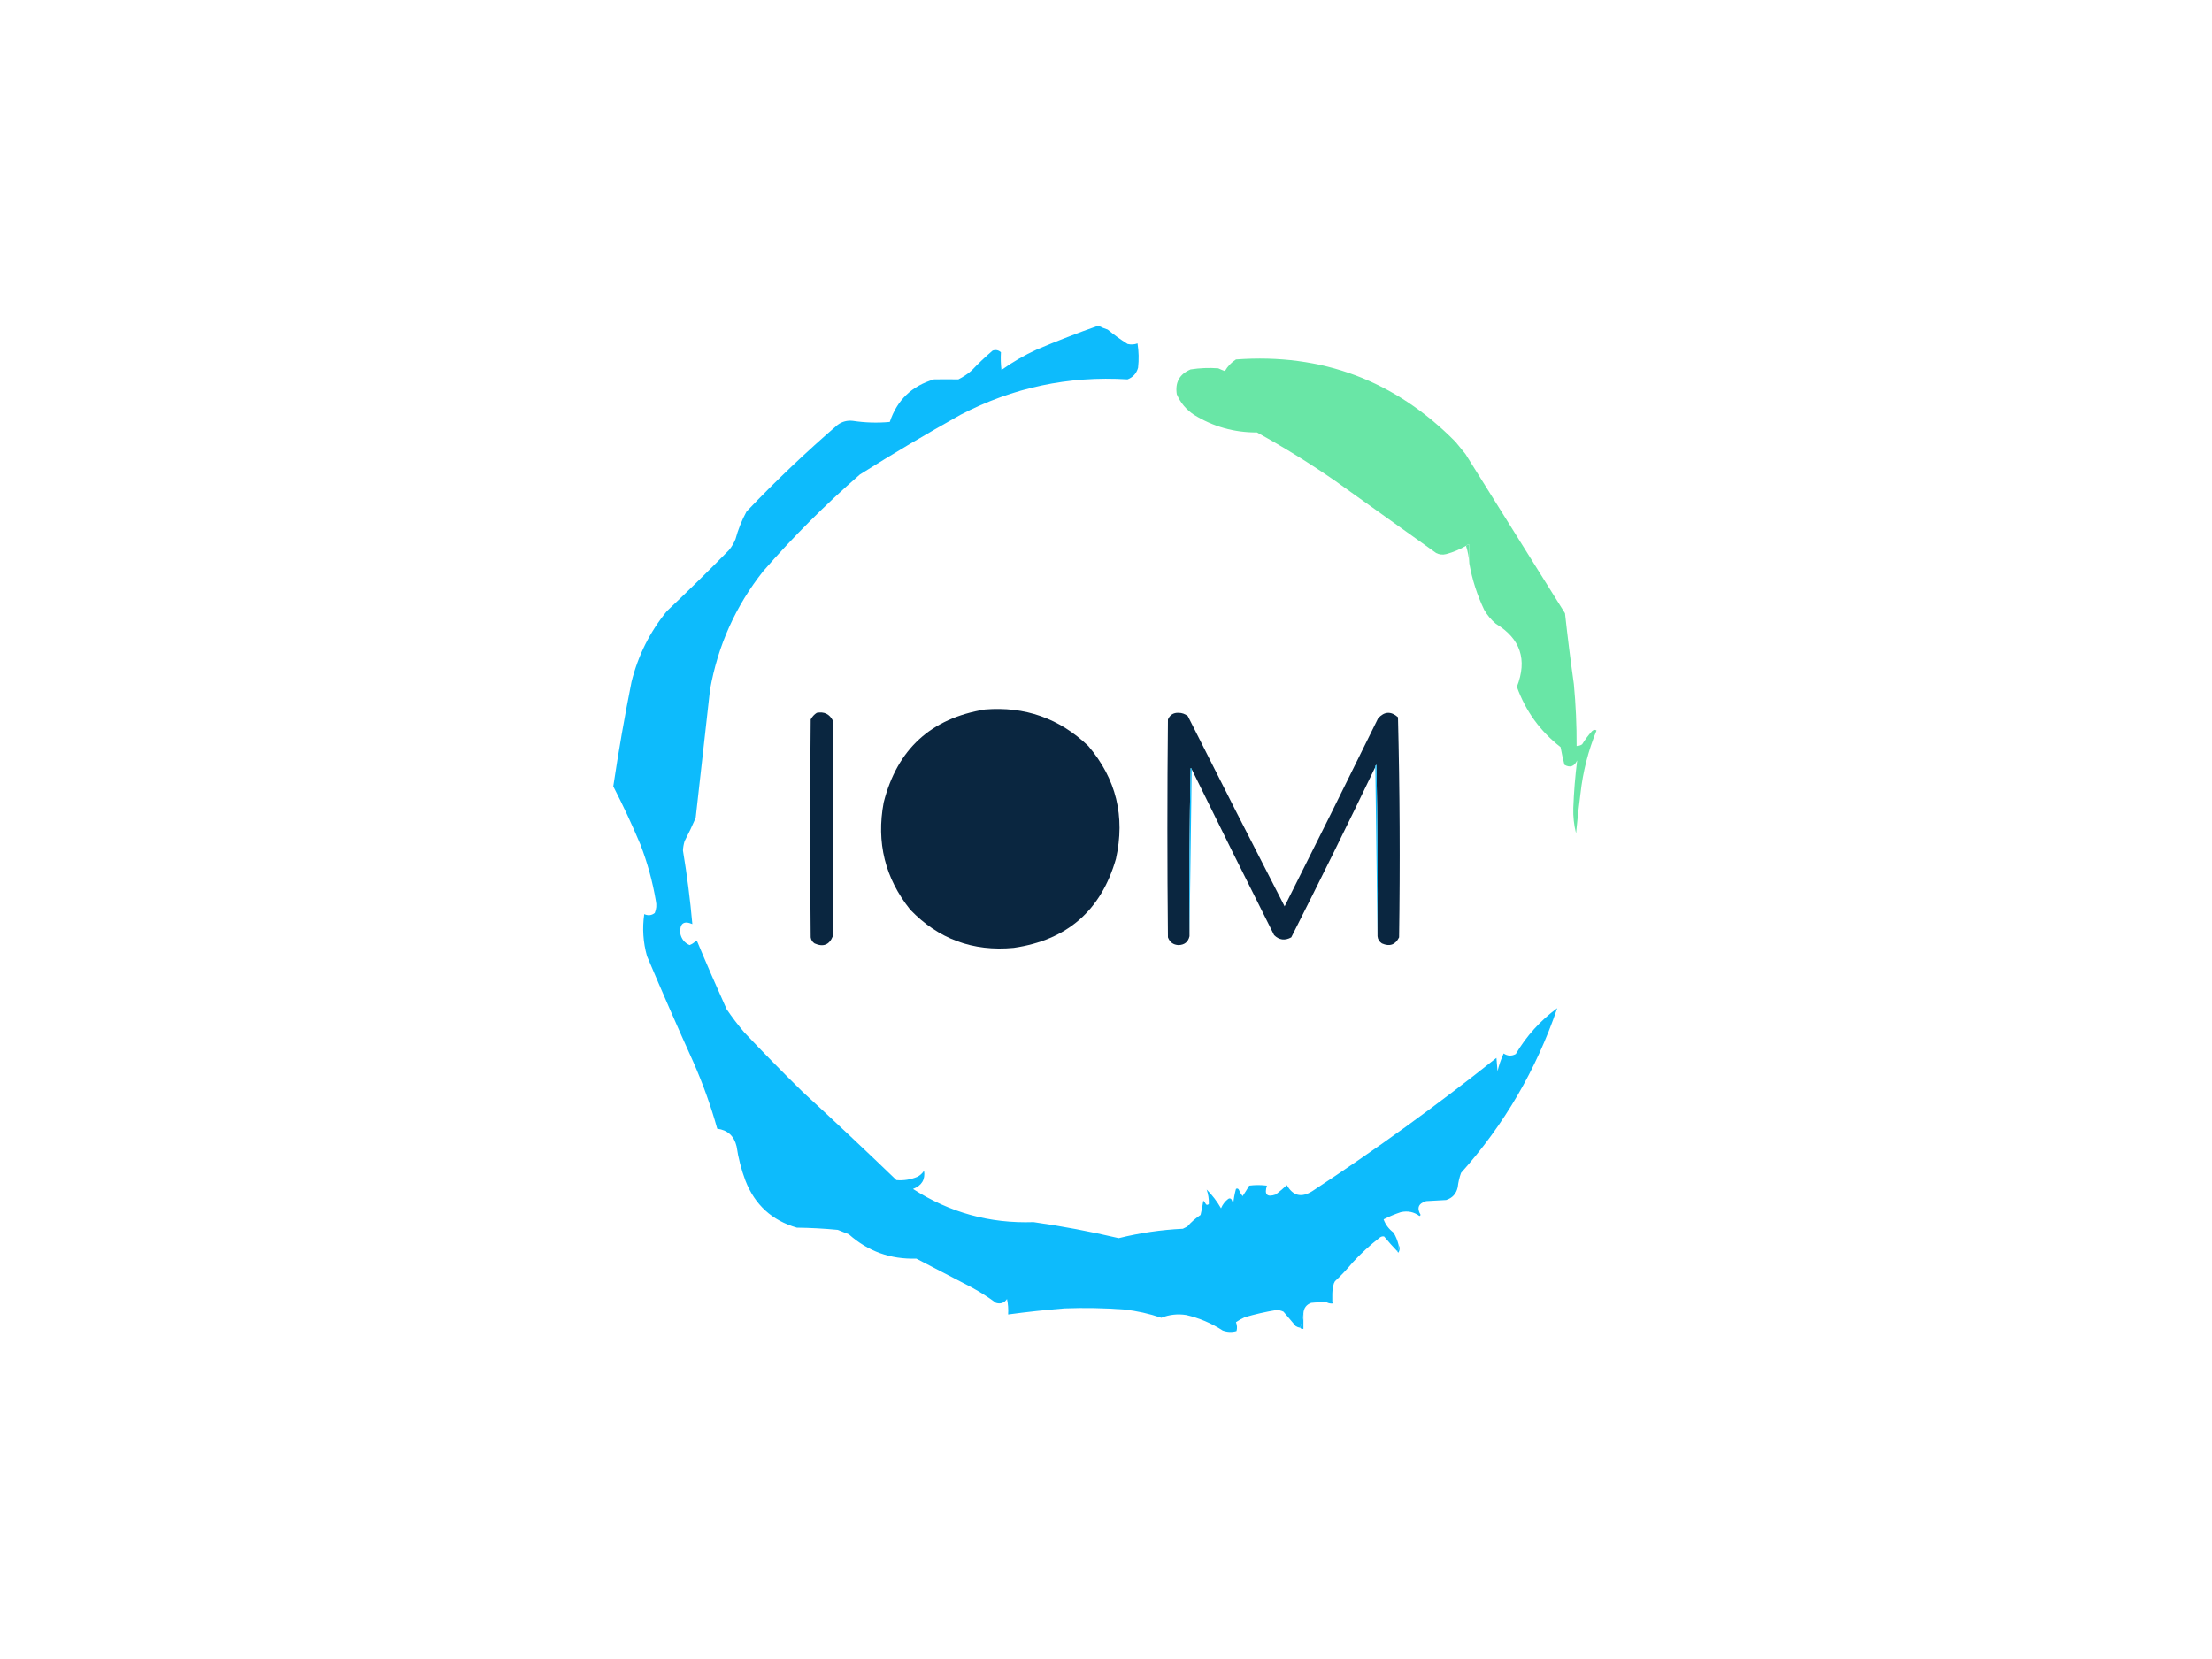
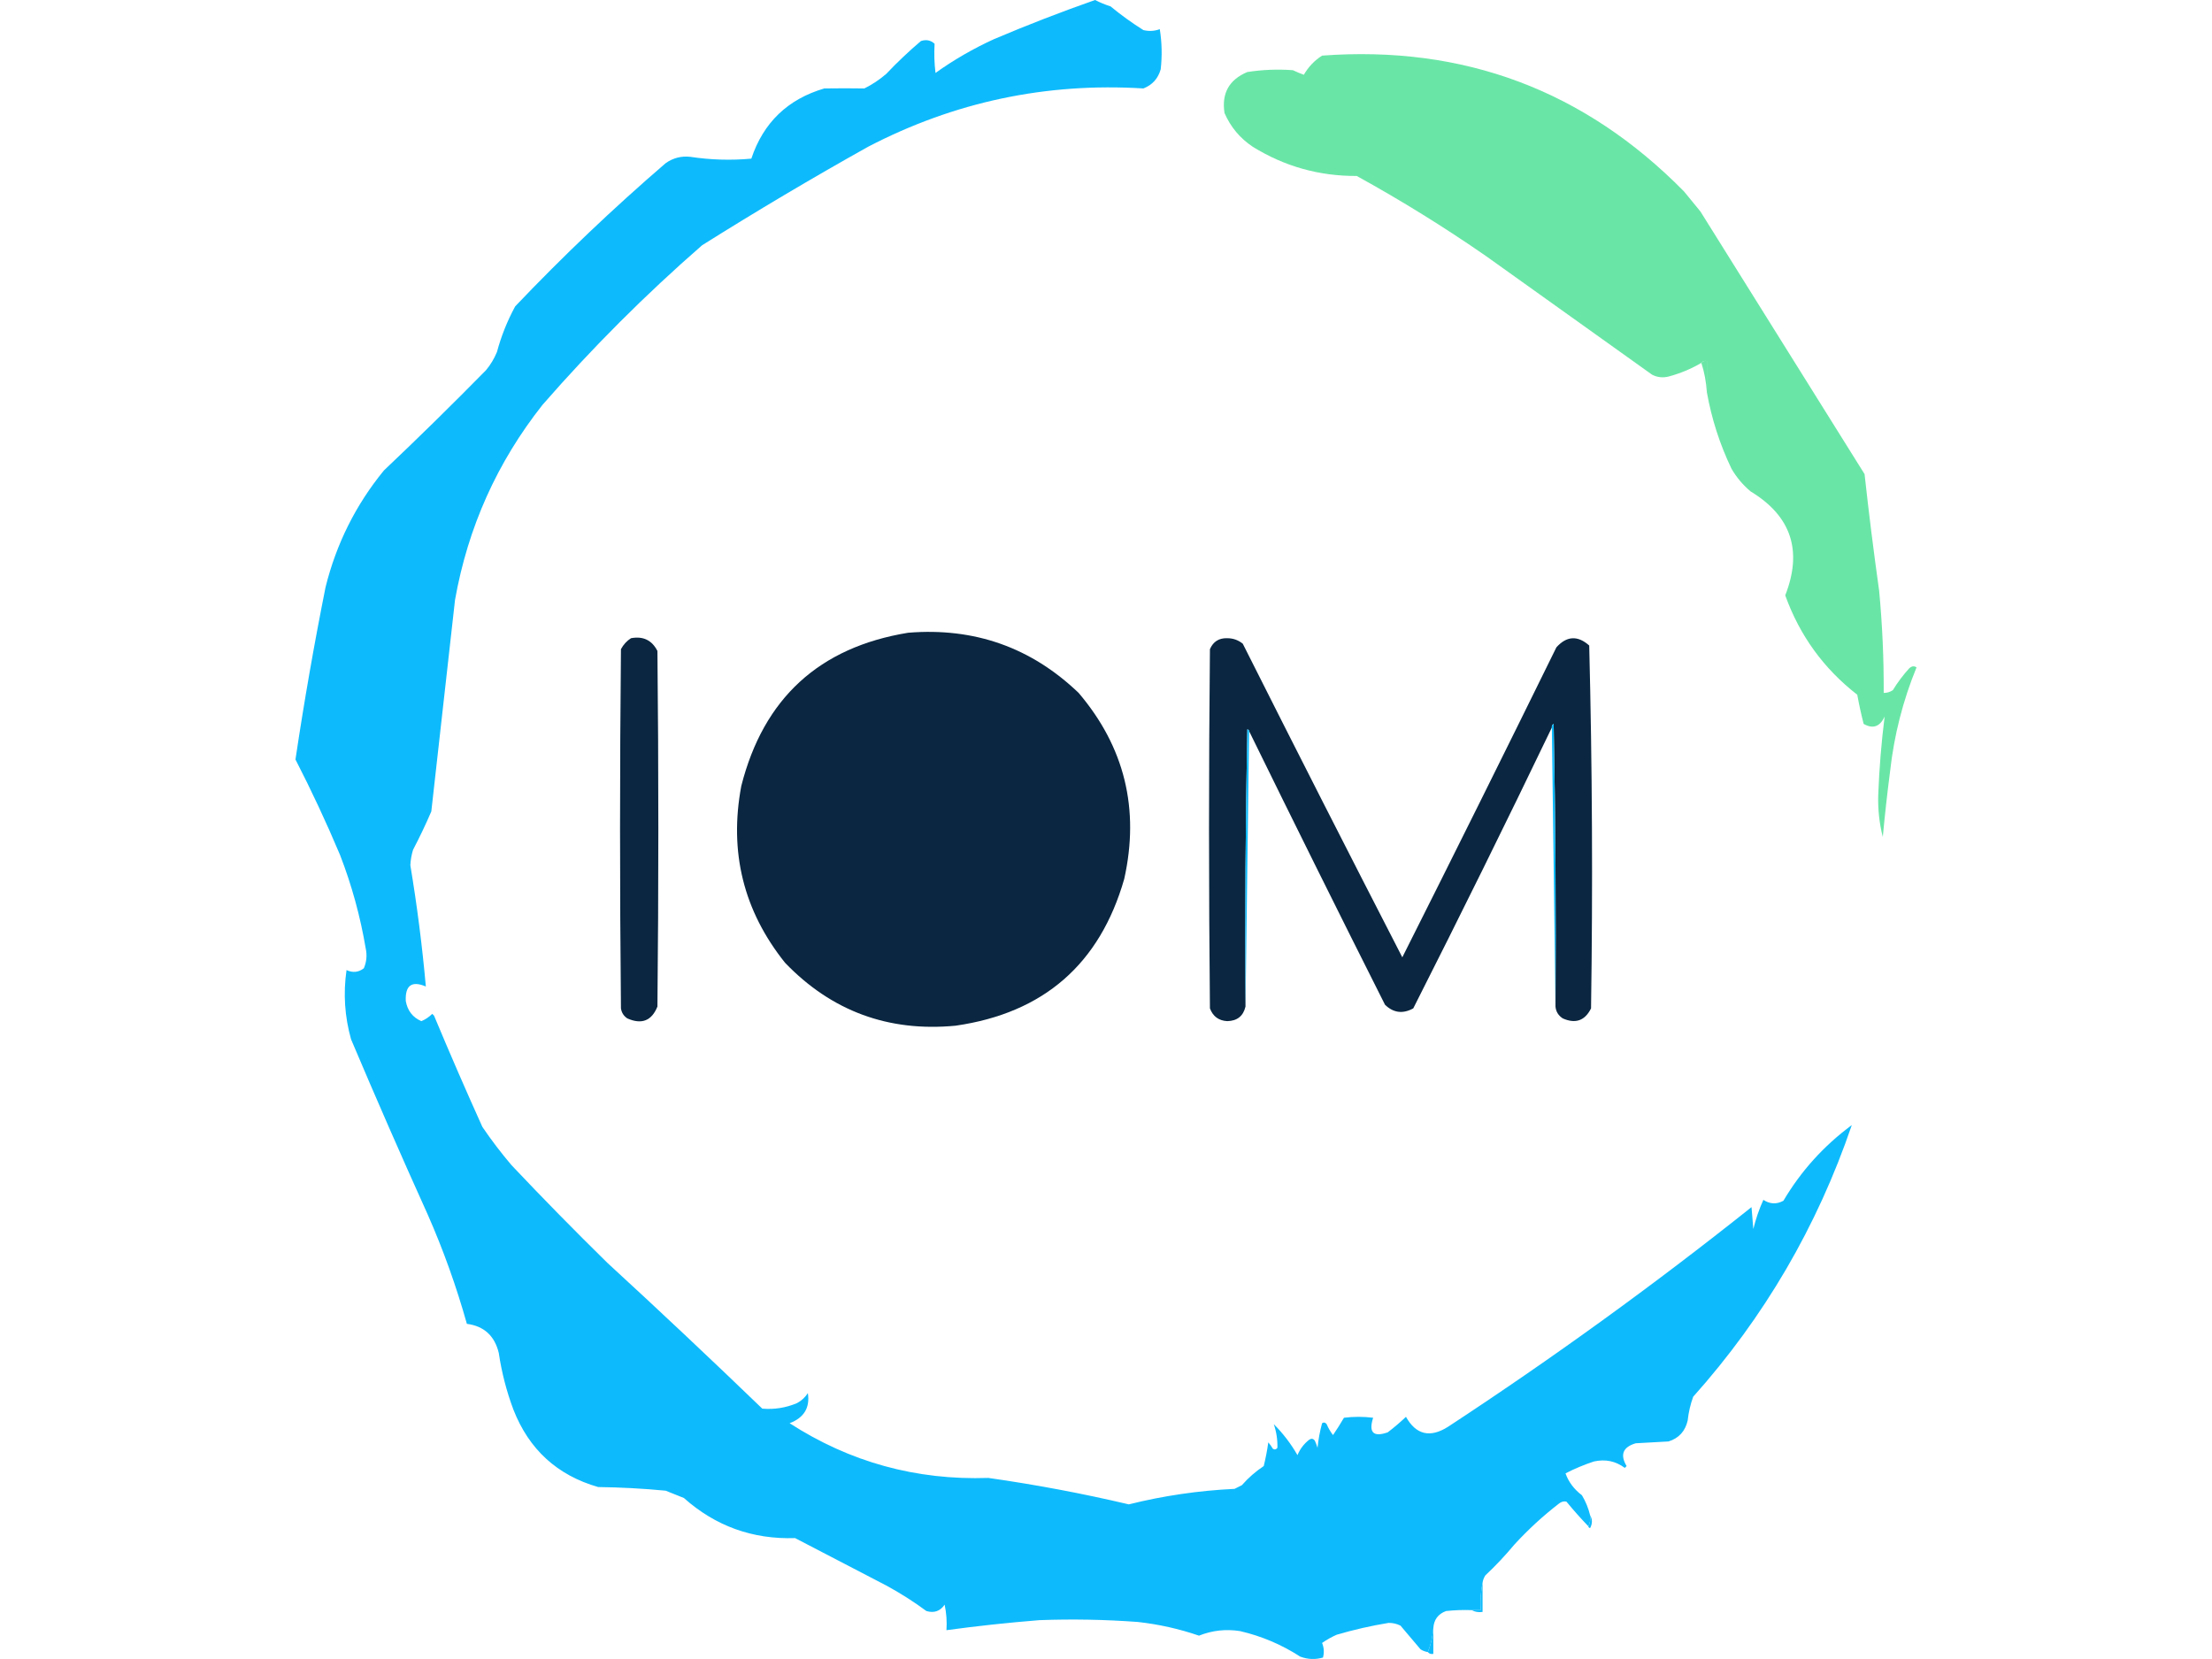
- <svg xmlns="http://www.w3.org/2000/svg" version="1.1" width="2000px" height="1500px" style="shape-rendering:geometricPrecision; text-rendering:geometricPrecision; image-rendering:optimizeQuality; fill-rule:evenodd; clip-rule:evenodd">
+ <svg xmlns="http://www.w3.org/2000/svg" width="100px" height="75px" version="1.1" viewBox="554.5 294.5 889 909.804">
  <g>
    <path style="opacity:1" fill="transparent" d="M -0.5,-0.5 C 666.167,-0.5 1332.83,-0.5 1999.5,-0.5C 1999.5,499.5 1999.5,999.5 1999.5,1499.5C 1332.83,1499.5 666.167,1499.5 -0.5,1499.5C -0.5,999.5 -0.5,499.5 -0.5,-0.5 Z" />
  </g>
  <g>
    <path style="opacity:1;fill: #0DBBFC;" fill="#346a86" d="M 1264.5,1125.5 C 1264.79,1127.74 1264.46,1129.74 1263.5,1131.5C 1259.34,1127.17 1255.34,1122.67 1251.5,1118C 1250.09,1117.68 1248.76,1118.02 1247.5,1119C 1238.73,1125.76 1230.57,1133.26 1223,1141.5C 1218.03,1147.47 1212.7,1153.14 1207,1158.5C 1206.21,1159.74 1205.71,1161.08 1205.5,1162.5C 1204.51,1167.31 1204.18,1172.31 1204.5,1177.5C 1202.83,1177.5 1201.17,1177.5 1199.5,1177.5C 1194.82,1177.33 1190.15,1177.5 1185.5,1178C 1181.11,1179.61 1178.77,1182.77 1178.5,1187.5C 1178.13,1192.09 1177.13,1196.43 1175.5,1200.5C 1174.08,1200.29 1172.74,1199.79 1171.5,1199C 1167.83,1194.67 1164.17,1190.33 1160.5,1186C 1158.47,1184.99 1156.3,1184.49 1154,1184.5C 1144.37,1186.08 1134.87,1188.24 1125.5,1191C 1122.67,1192.25 1120,1193.75 1117.5,1195.5C 1118.56,1198.1 1118.73,1200.77 1118,1203.5C 1113.84,1204.72 1109.68,1204.55 1105.5,1203C 1095.32,1196.41 1084.32,1191.74 1072.5,1189C 1064.73,1187.79 1057.23,1188.62 1050,1191.5C 1039.11,1187.77 1027.94,1185.27 1016.5,1184C 998.516,1182.67 980.516,1182.33 962.5,1183C 945.439,1184.36 928.439,1186.19 911.5,1188.5C 911.827,1183.79 911.493,1179.12 910.5,1174.5C 908.064,1178.08 904.73,1179.25 900.5,1178C 893.505,1172.83 886.172,1168.17 878.5,1164C 861.833,1155.33 845.167,1146.67 828.5,1138C 805.162,1138.76 784.829,1131.42 767.5,1116C 764.167,1114.67 760.833,1113.33 757.5,1112C 745.203,1110.82 732.87,1110.16 720.5,1110C 698.059,1103.56 682.559,1089.4 674,1067.5C 670.237,1057.45 667.571,1047.12 666,1036.5C 663.741,1027.07 657.908,1021.73 648.5,1020.5C 642.757,1000.01 635.59,980.009 627,960.5C 612.611,928.666 598.611,896.666 585,864.5C 581.481,852.038 580.648,839.371 582.5,826.5C 585.937,828.078 589.104,827.745 592,825.5C 593.504,821.961 593.837,818.295 593,814.5C 590.047,797.022 585.381,780.022 579,763.5C 571.494,745.656 563.327,728.156 554.5,711C 559.233,679.338 564.733,647.838 571,616.5C 576.912,592.677 587.578,571.343 603,552.5C 622.025,534.474 640.692,516.141 659,497.5C 661.503,494.498 663.503,491.165 665,487.5C 667.355,478.768 670.688,470.435 675,462.5C 701.289,434.873 728.789,408.706 757.5,384C 761.547,381.128 766.047,379.962 771,380.5C 782.155,382.193 793.322,382.526 804.5,381.5C 811.086,361.749 824.419,348.916 844.5,343C 851.838,342.89 859.172,342.89 866.5,343C 870.844,340.829 874.844,338.163 878.5,335C 884.531,328.634 890.864,322.634 897.5,317C 900.379,316.043 902.879,316.543 905,318.5C 904.681,323.859 904.848,329.192 905.5,334.5C 915.52,327.335 926.187,321.168 937.5,316C 955.764,308.245 974.264,301.078 993,294.5C 995.706,295.89 998.539,297.056 1001.5,298C 1007.22,302.721 1013.22,307.054 1019.5,311C 1022.56,311.741 1025.56,311.575 1028.5,310.5C 1029.66,317.811 1029.83,325.144 1029,332.5C 1027.57,337.598 1024.4,341.098 1019.5,343C 966.124,339.715 915.791,350.382 868.5,375C 837.671,392.244 807.338,410.244 777.5,429C 746.333,456.167 717.167,485.333 690,516.5C 665.077,548.024 649.077,583.691 642,623.5C 637.667,662.162 633.334,700.829 629,739.5C 625.939,746.621 622.606,753.621 619,760.5C 618.137,763.269 617.637,766.102 617.5,769C 621.181,791.097 624.014,813.263 626,835.5C 618.26,832.219 614.593,834.886 615,843.5C 615.936,848.738 618.77,852.404 623.5,854.5C 625.747,853.594 627.747,852.261 629.5,850.5C 629.833,850.833 630.167,851.167 630.5,851.5C 639.042,871.957 647.875,892.29 657,912.5C 661.95,919.784 667.283,926.784 673,933.5C 690.138,951.638 707.638,969.472 725.5,987C 754.135,1013.3 782.469,1039.97 810.5,1067C 817.054,1067.56 823.388,1066.56 829.5,1064C 831.976,1062.69 833.976,1060.86 835.5,1058.5C 836.721,1066.5 833.388,1072 825.5,1075C 858.57,1096.35 894.904,1106.35 934.5,1105C 960.395,1108.68 986.061,1113.51 1011.5,1119.5C 1030.55,1114.76 1049.89,1111.93 1069.5,1111C 1070.83,1110.33 1072.17,1109.67 1073.5,1109C 1077.06,1104.94 1081.06,1101.44 1085.5,1098.5C 1086.56,1094.22 1087.4,1089.88 1088,1085.5C 1088.96,1086.58 1089.79,1087.75 1090.5,1089C 1091.45,1089.62 1092.28,1089.45 1093,1088.5C 1093.11,1083.97 1092.45,1079.64 1091,1075.5C 1096.1,1080.6 1100.43,1086.26 1104,1092.5C 1105.43,1089.07 1107.6,1086.24 1110.5,1084C 1111.64,1083.25 1112.64,1083.42 1113.5,1084.5C 1114.1,1085.79 1114.6,1087.13 1115,1088.5C 1115.47,1083.89 1116.3,1079.39 1117.5,1075C 1118.45,1074.38 1119.28,1074.55 1120,1075.5C 1120.91,1077.66 1122.08,1079.66 1123.5,1081.5C 1125.59,1078.44 1127.59,1075.27 1129.5,1072C 1134.83,1071.33 1140.17,1071.33 1145.5,1072C 1142.93,1080.09 1145.59,1082.76 1153.5,1080C 1156.98,1077.35 1160.31,1074.52 1163.5,1071.5C 1169.03,1081.33 1176.7,1083.17 1186.5,1077C 1243.86,1039.4 1299.36,999.238 1353,956.5C 1353.33,960.5 1353.67,964.5 1354,968.5C 1355.34,962.981 1357.17,957.648 1359.5,952.5C 1363.08,954.877 1366.75,955.043 1370.5,953C 1380.16,936.674 1392.66,922.841 1408,911.5C 1389.01,967.159 1360.01,1016.83 1321,1060.5C 1319.49,1064.7 1318.49,1069.03 1318,1073.5C 1316.66,1079.38 1313.16,1083.22 1307.5,1085C 1301.5,1085.33 1295.5,1085.67 1289.5,1086C 1282.46,1088.09 1280.79,1092.26 1284.5,1098.5C 1284.17,1098.83 1283.83,1099.17 1283.5,1099.5C 1278.47,1095.74 1272.8,1094.58 1266.5,1096C 1261.11,1097.79 1255.94,1099.95 1251,1102.5C 1252.68,1107.22 1255.68,1111.22 1260,1114.5C 1262.07,1117.97 1263.57,1121.64 1264.5,1125.5 Z" />
  </g>
  <g>
    <path style="opacity:1;fill: #69E6A6;" fill="#000" d="M 1328.5,509.5 C 1328.5,503.833 1328.5,498.167 1328.5,492.5C 1327.21,492.263 1326.21,492.596 1325.5,493.5C 1319.9,496.798 1313.9,499.298 1307.5,501C 1304.37,501.79 1301.37,501.457 1298.5,500C 1268.17,478.333 1237.83,456.667 1207.5,435C 1184.63,419.145 1160.96,404.478 1136.5,391C 1115.92,391.107 1096.92,385.773 1079.5,375C 1072.51,370.346 1067.34,364.179 1064,356.5C 1062.31,345.721 1066.47,338.221 1076.5,334C 1084.8,332.71 1093.13,332.377 1101.5,333C 1103.46,333.931 1105.46,334.764 1107.5,335.5C 1109.98,331.19 1113.31,327.69 1117.5,325C 1195.27,319.253 1261.44,344.086 1316,399.5C 1319,403.167 1322,406.833 1325,410.5C 1355,458.5 1385,506.5 1415,554.5C 1417.34,575.875 1420.01,597.209 1423,618.5C 1424.75,637.127 1425.59,655.793 1425.5,674.5C 1427.31,674.509 1428.98,674.009 1430.5,673C 1433.12,668.717 1436.12,664.717 1439.5,661C 1440.88,659.759 1442.21,659.592 1443.5,660.5C 1436.02,678.761 1431.18,697.761 1429,717.5C 1427.45,729.474 1426.11,741.474 1425,753.5C 1423.09,745.955 1422.26,738.289 1422.5,730.5C 1423.04,716.056 1424.21,701.722 1426,687.5C 1423.42,693.057 1419.59,694.39 1414.5,691.5C 1413.14,686.199 1411.97,680.866 1411,675.5C 1392.59,661.189 1379.42,643.023 1371.5,621C 1381.1,596.472 1374.77,577.472 1352.5,564C 1348.25,560.419 1344.75,556.252 1342,551.5C 1335.59,538.107 1331.09,524.107 1328.5,509.5 Z" />
  </g>
  <g>
    <path style="opacity:1" fill="#69E6A6" d="M 1325.5,493.5 C 1326.21,492.596 1327.21,492.263 1328.5,492.5C 1328.5,498.167 1328.5,503.833 1328.5,509.5C 1328.14,503.923 1327.14,498.59 1325.5,493.5 Z" />
  </g>
  <g>
    <path style="opacity:1;fill: #0A2640;" fill="#356b87" d="M 890.5,641.5 C 926.788,638.537 957.954,649.537 984,674.5C 1009.2,704.147 1017.54,738.147 1009,776.5C 995.61,823.215 964.777,850.048 916.5,857C 879.67,860.505 848.504,849.005 823,822.5C 800.2,794.016 792.2,761.683 799,725.5C 811.201,677.462 841.701,649.462 890.5,641.5 Z" />
  </g>
  <g>
    <path style="opacity:1;fill: #0A2640;" fill="#346b86" d="M 738.5,644.5 C 745.166,643.251 749.999,645.584 753,651.5C 753.667,716.5 753.667,781.5 753,846.5C 749.857,854.314 744.357,856.481 736.5,853C 734.513,851.681 733.346,849.848 733,847.5C 732.333,781.833 732.333,716.167 733,650.5C 734.36,647.977 736.193,645.977 738.5,644.5 Z" />
  </g>
  <g>
    <path style="opacity:1;fill: #0A2640;" fill="#346a86" d="M 1245.5,846.5 C 1245.83,794.829 1245.5,743.162 1244.5,691.5C 1243.7,691.957 1243.37,692.624 1243.5,693.5C 1218.69,745.115 1193.36,796.449 1167.5,847.5C 1161.78,850.64 1156.61,849.973 1152,845.5C 1126.88,795.602 1102.05,745.602 1077.5,695.5C 1077.44,694.957 1077.11,694.624 1076.5,694.5C 1075.5,745.162 1075.17,795.829 1075.5,846.5C 1074.29,851.703 1070.95,854.37 1065.5,854.5C 1060.82,854.241 1057.65,851.907 1056,847.5C 1055.33,781.833 1055.33,716.167 1056,650.5C 1057.8,646.349 1060.97,644.349 1065.5,644.5C 1068.68,644.509 1071.52,645.509 1074,647.5C 1102.91,704.992 1132.08,762.326 1161.5,819.5C 1189.92,762.988 1218.09,706.321 1246,649.5C 1251.67,643.213 1257.67,642.88 1264,648.5C 1265.66,714.751 1265.99,781.085 1265,847.5C 1261.66,854.248 1256.49,856.081 1249.5,853C 1247.08,851.429 1245.74,849.263 1245.5,846.5 Z" />
  </g>
  <g>
    <path style="opacity:1;" fill="transparent" d="M 891.5,661.5 C 939.366,658.161 971.533,678.828 988,723.5C 996.858,760.915 987.358,792.749 959.5,819C 931.647,838.566 901.647,842.566 869.5,831C 839.718,816.862 822.552,793.362 818,760.5C 814.394,717.843 831.561,687.01 869.5,668C 876.861,665.46 884.194,663.294 891.5,661.5 Z" />
  </g>
  <g>
    <path style="opacity:1" fill="#0DBBFC" d="M 1245.5,846.5 C 1244.83,795.5 1244.17,744.5 1243.5,693.5C 1243.37,692.624 1243.7,691.957 1244.5,691.5C 1245.5,743.162 1245.83,794.829 1245.5,846.5 Z" />
  </g>
  <g>
    <path style="opacity:1" fill="#0DBBFC" d="M 1077.5,695.5 C 1076.83,745.833 1076.17,796.167 1075.5,846.5C 1075.17,795.829 1075.5,745.162 1076.5,694.5C 1077.11,694.624 1077.44,694.957 1077.5,695.5 Z" />
  </g>
  <g>
    <path style="opacity:1" fill="#0DBBFC" d="M 624.5,872.5 C 627.263,872.744 629.429,874.077 631,876.5C 635.509,887.078 640.176,897.412 645,907.5C 640.625,905.812 636.958,903.145 634,899.5C 633,894.833 632,890.167 631,885.5C 628.807,881.114 626.64,876.78 624.5,872.5 Z" />
  </g>
  <g>
    <path style="opacity:1" fill="#0DBBFC" d="M 613.5,873.5 C 615.911,873.137 617.411,874.137 618,876.5C 619.98,881.755 621.314,887.088 622,892.5C 618.487,887.657 614.987,882.824 611.5,878C 611.519,876.167 612.185,874.667 613.5,873.5 Z" />
  </g>
  <g>
    <path style="opacity:1" fill="#0DBBFC" d="M 1264.5,1125.5 C 1265.8,1127.69 1265.8,1130.03 1264.5,1132.5C 1263.89,1132.38 1263.56,1132.04 1263.5,1131.5C 1264.46,1129.74 1264.79,1127.74 1264.5,1125.5 Z" />
  </g>
  <g>
    <path style="opacity:1" fill="#0DBBFC" d="M 1205.5,1162.5 C 1205.5,1167.83 1205.5,1173.17 1205.5,1178.5C 1203.26,1178.79 1201.26,1178.46 1199.5,1177.5C 1201.17,1177.5 1202.83,1177.5 1204.5,1177.5C 1204.18,1172.31 1204.51,1167.31 1205.5,1162.5 Z" />
  </g>
  <g>
    <path style="opacity:1" fill="#0DBBFC" d="M 1178.5,1187.5 C 1178.5,1192.17 1178.5,1196.83 1178.5,1201.5C 1177.21,1201.74 1176.21,1201.4 1175.5,1200.5C 1177.13,1196.43 1178.13,1192.09 1178.5,1187.5 Z" />
  </g>
</svg>
